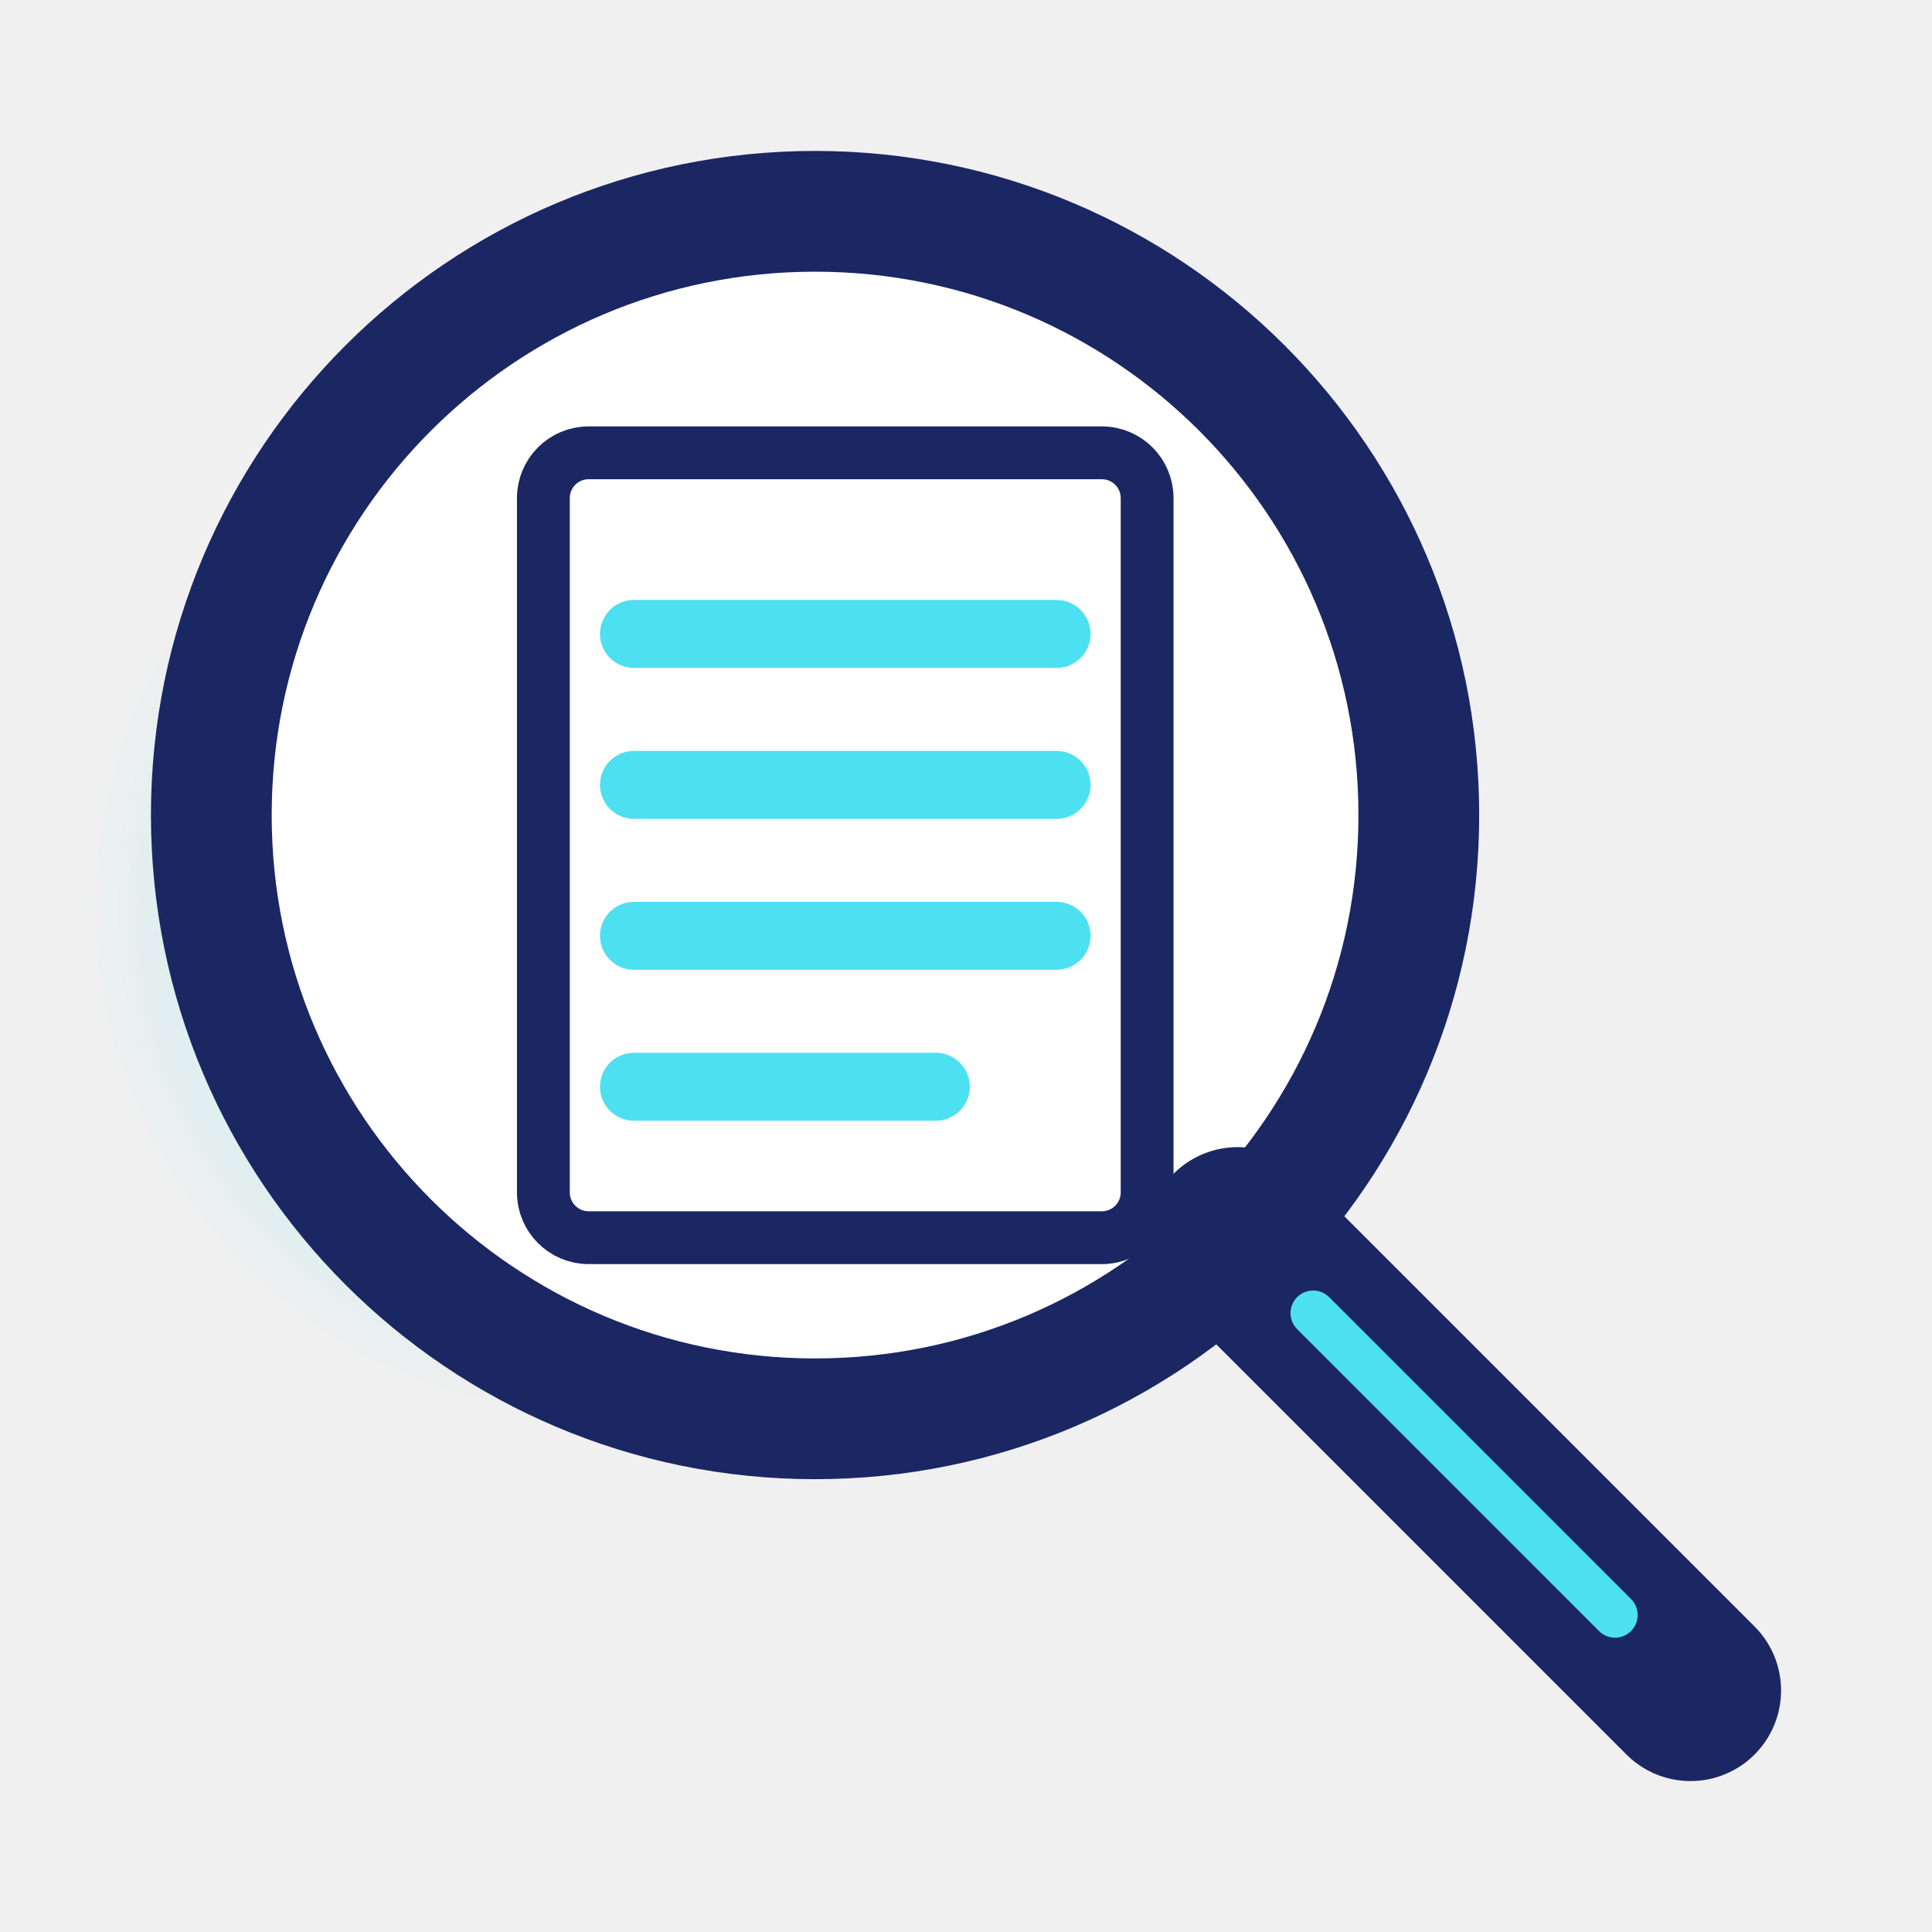
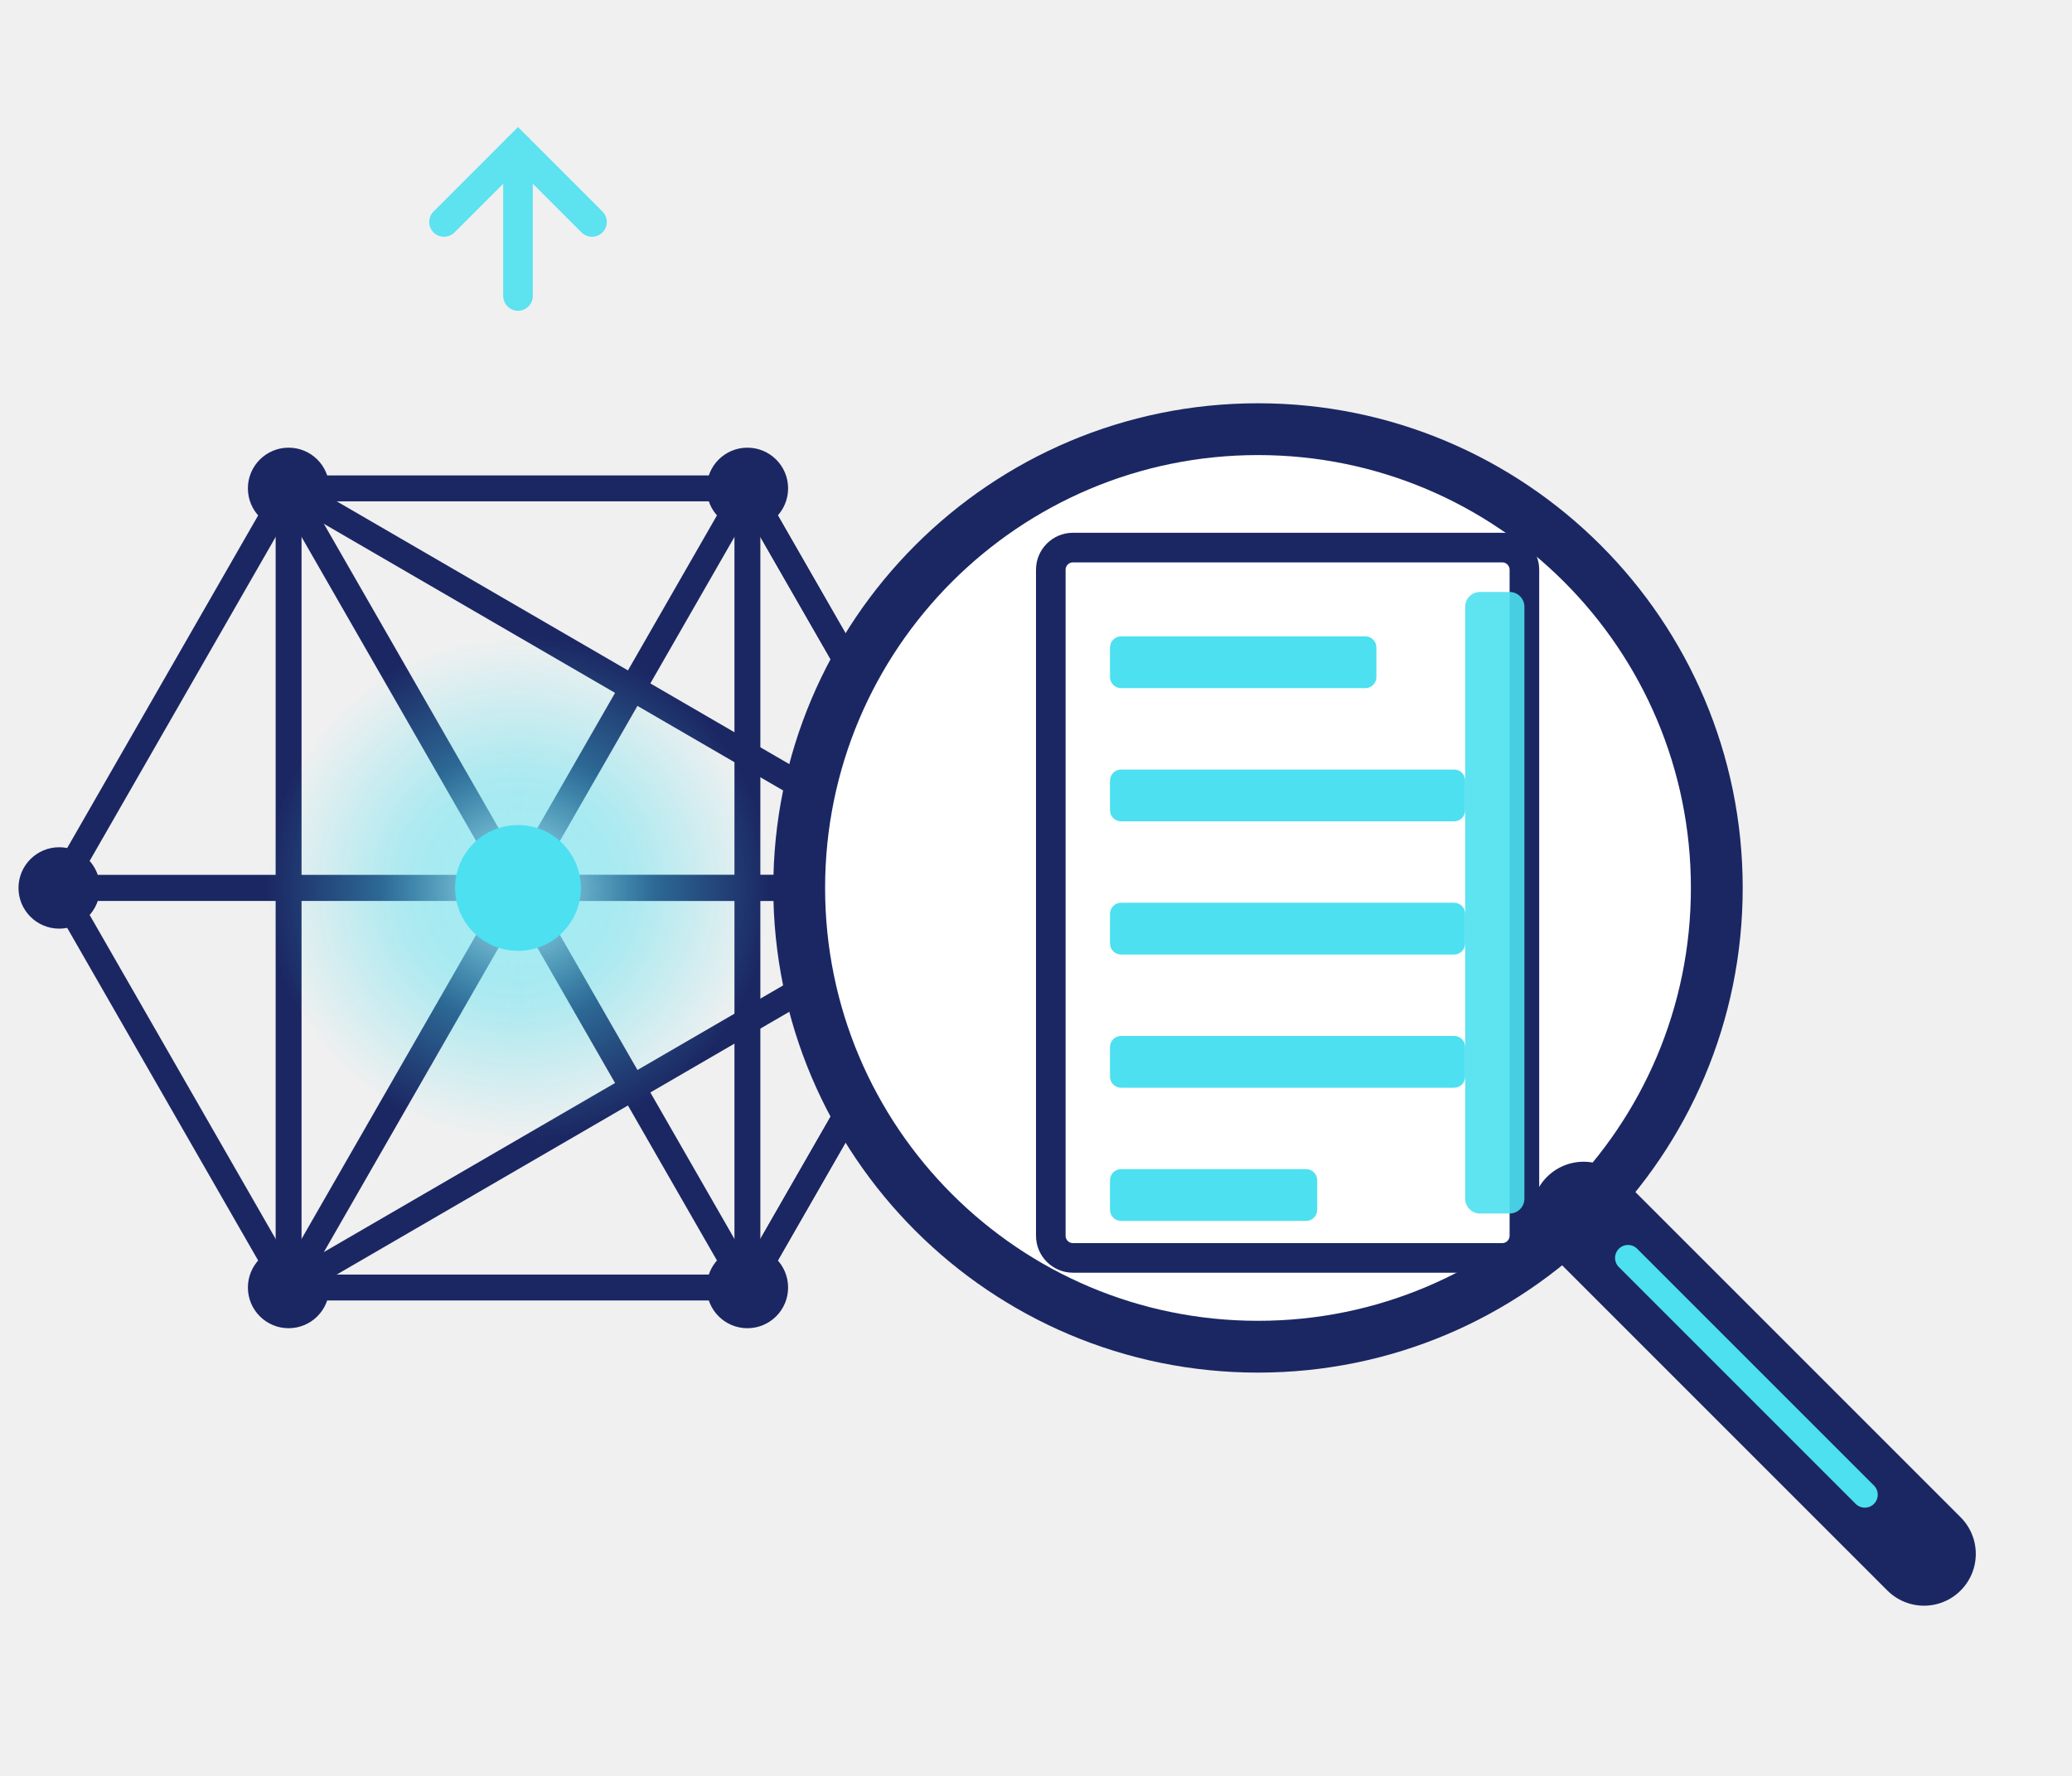
- <svg xmlns="http://www.w3.org/2000/svg" viewBox="0 0 128 128" fill="none" role="img" aria-label="a14y">
+ <svg xmlns="http://www.w3.org/2000/svg" viewBox="0 0 280 240" fill="none" role="img" aria-label="a14y">
  <defs>
-     <radialGradient id="a14y-mark-glow" cx="0.5" cy="0.5" r="0.5">
-       <stop offset="0%" stop-color="#b8eff7" stop-opacity="0.95" />
-       <stop offset="55%" stop-color="#4de0f0" stop-opacity="0.3" />
+     <radialGradient id="a14y-core-glow" cx="0.5" cy="0.5" r="0.5">
+       <stop offset="0%" stop-color="#b8eff7" stop-opacity="1" />
+       <stop offset="55%" stop-color="#4de0f0" stop-opacity="0.35" />
      <stop offset="100%" stop-color="#4de0f0" stop-opacity="0" />
    </radialGradient>
  </defs>
-   <circle cx="40" cy="60" r="34" fill="url(#a14y-mark-glow)" />
-   <circle cx="54" cy="54" r="40" stroke="#1b2763" stroke-width="8" fill="#ffffff" />
-   <rect x="36" y="30" width="40" height="52" rx="3" stroke="#1b2763" stroke-width="3.5" fill="#ffffff" />
-   <g stroke="#4de0f0" stroke-width="4.5" stroke-linecap="round">
-     <line x1="42" y1="42" x2="70" y2="42" />
-     <line x1="42" y1="52" x2="70" y2="52" />
-     <line x1="42" y1="62" x2="70" y2="62" />
-     <line x1="42" y1="72" x2="62" y2="72" />
+   <g stroke="#4de0f0" stroke-width="4" stroke-linecap="round" fill="none" opacity="0.9">
+     <path d="M60 30 L70 20 L80 30" />
+     <path d="M70 20 L70 40" />
  </g>
-   <line x1="82" y1="82" x2="112" y2="112" stroke="#1b2763" stroke-width="12" stroke-linecap="round" />
-   <line x1="87" y1="87" x2="107" y2="107" stroke="#4de0f0" stroke-width="3" stroke-linecap="round" />
+   <g stroke="#1b2763" stroke-width="3.5" stroke-linecap="round">
+     <line x1="132" y1="120" x2="70" y2="120" />
+     <line x1="132" y1="120" x2="101" y2="66" />
+     <line x1="132" y1="120" x2="39" y2="66" />
+     <line x1="132" y1="120" x2="8" y2="120" />
+     <line x1="132" y1="120" x2="39" y2="174" />
+     <line x1="132" y1="120" x2="101" y2="174" />
+     <line x1="132" y1="120" x2="101" y2="66" />
+     <line x1="101" y1="66" x2="39" y2="66" />
+     <line x1="39" y1="66" x2="8" y2="120" />
+     <line x1="8" y1="120" x2="39" y2="174" />
+     <line x1="39" y1="174" x2="101" y2="174" />
+     <line x1="101" y1="174" x2="132" y2="120" />
+     <line x1="101" y1="66" x2="39" y2="174" />
+     <line x1="39" y1="66" x2="101" y2="174" />
+     <line x1="101" y1="66" x2="101" y2="174" />
+     <line x1="39" y1="66" x2="39" y2="174" />
+     <line x1="8" y1="120" x2="132" y2="120" />
+   </g>
+   <g fill="#1b2763">
+     <circle cx="132" cy="120" r="5.5" />
+     <circle cx="101" cy="66" r="5.5" />
+     <circle cx="39" cy="66" r="5.5" />
+     <circle cx="8" cy="120" r="5.5" />
+     <circle cx="39" cy="174" r="5.5" />
+     <circle cx="101" cy="174" r="5.5" />
+   </g>
+   <circle cx="70" cy="120" r="34" fill="url(#a14y-core-glow)" />
+   <circle cx="70" cy="120" r="8.5" fill="#4de0f0" />
+   <circle cx="170" cy="120" r="62" fill="#ffffff" stroke="#1b2763" stroke-width="7" />
+   <rect x="142" y="74" width="64" height="96" rx="3" fill="#ffffff" stroke="#1b2763" stroke-width="4" />
+   <g fill="#4de0f0">
+     <rect x="150" y="86" width="36" height="7" rx="1.5" />
+     <rect x="150" y="104" width="48" height="7" rx="1.5" />
+     <rect x="150" y="122" width="48" height="7" rx="1.5" />
+     <rect x="150" y="140" width="48" height="7" rx="1.5" />
+     <rect x="150" y="158" width="28" height="7" rx="1.5" />
+   </g>
+   <rect x="198" y="80" width="8" height="84" rx="2" fill="#4de0f0" opacity="0.9" />
+   <line x1="214" y1="164" x2="260" y2="210" stroke="#1b2763" stroke-width="14" stroke-linecap="round" />
+   <line x1="220" y1="170" x2="252" y2="202" stroke="#4de0f0" stroke-width="3.5" stroke-linecap="round" />
</svg>
